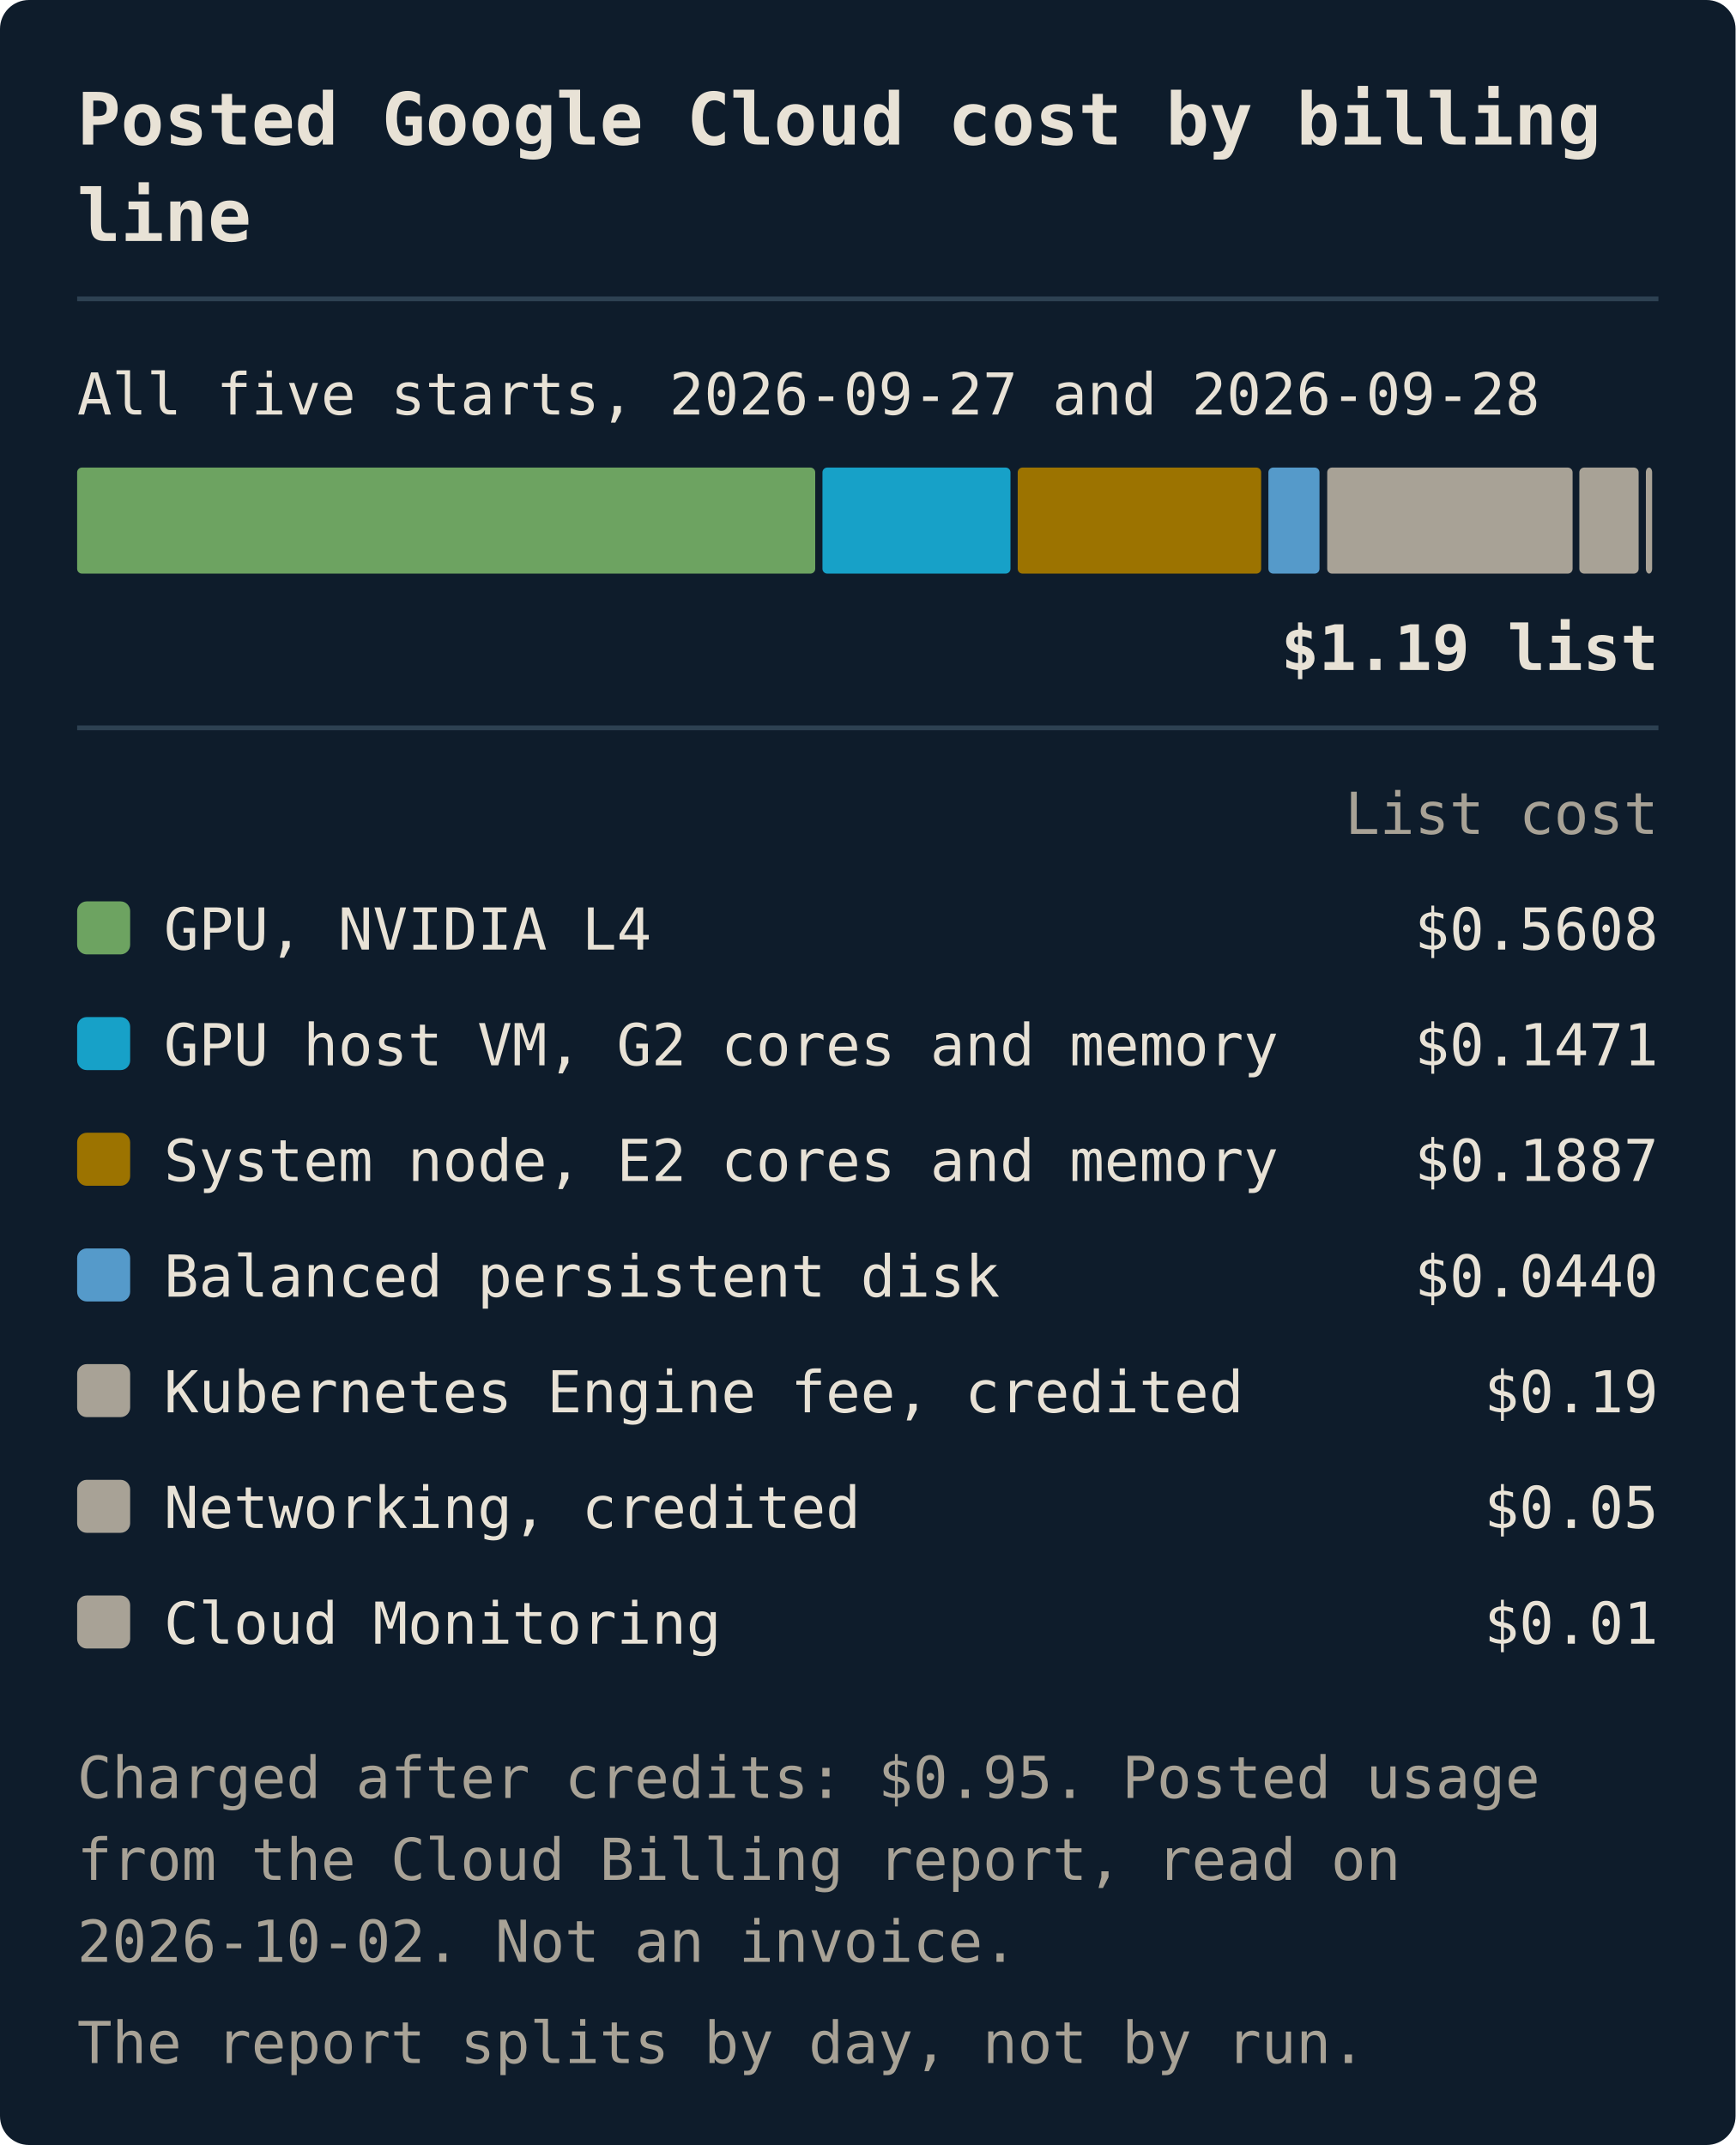
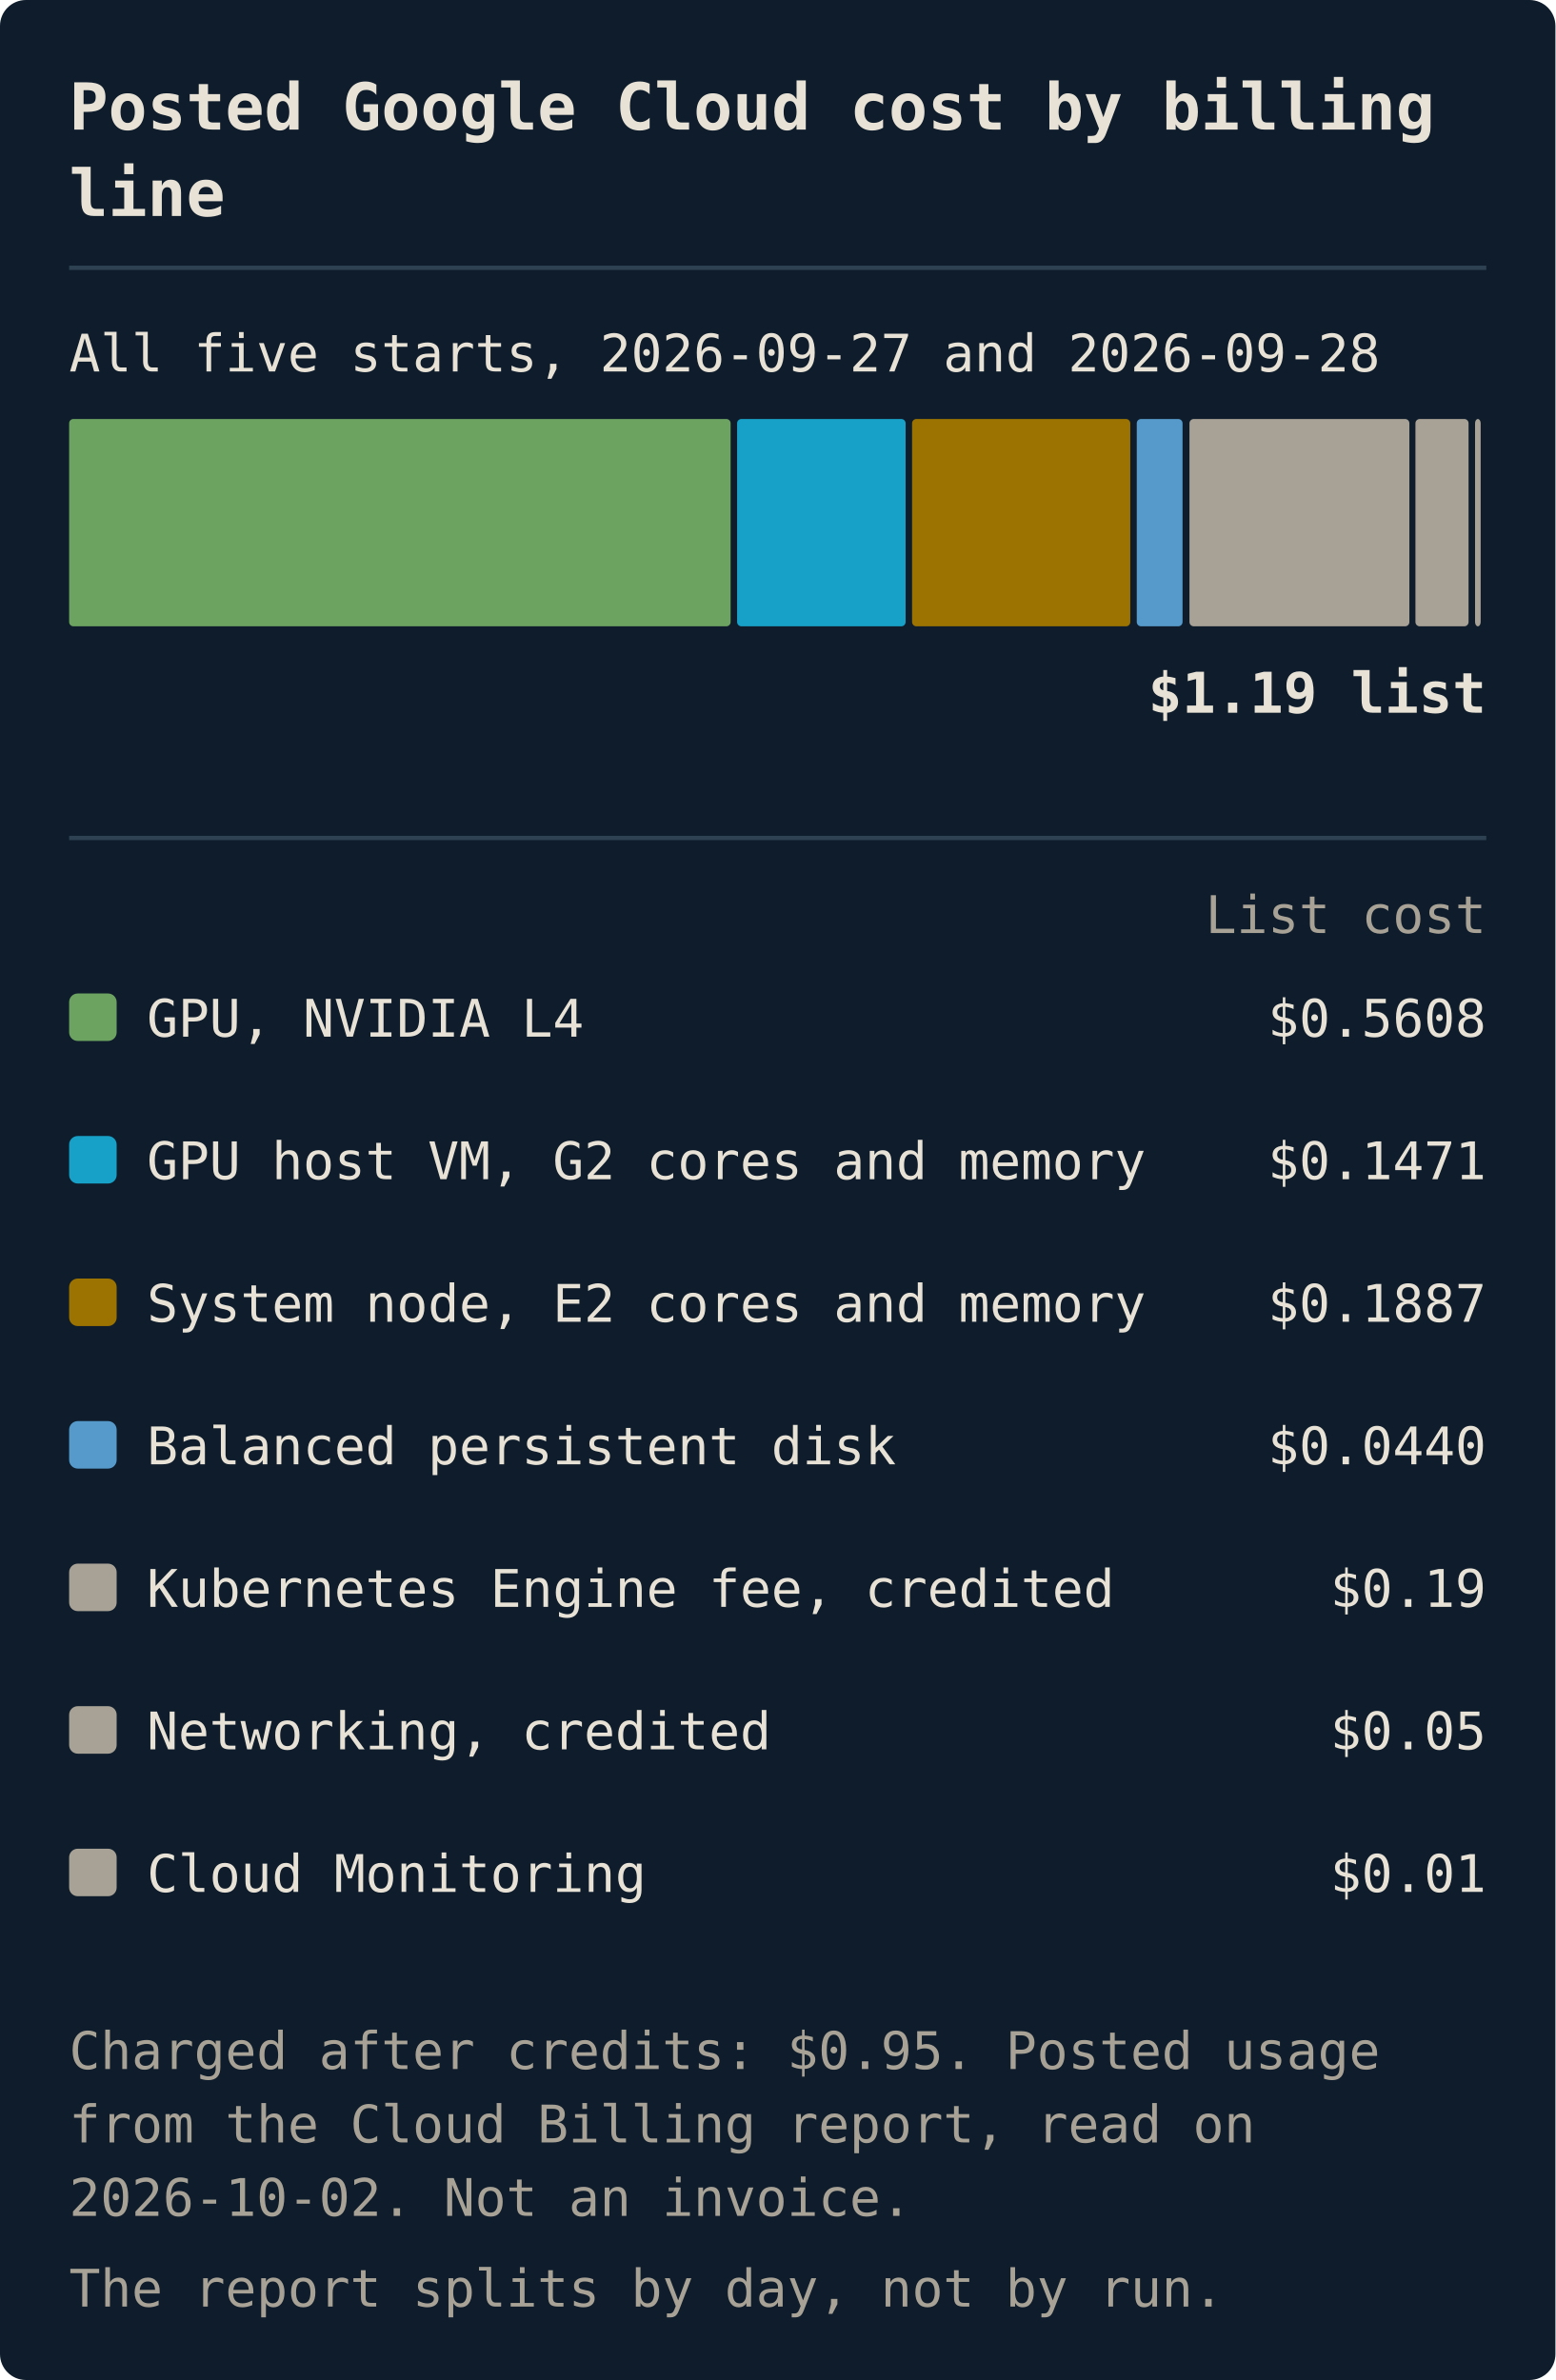
- <svg xmlns="http://www.w3.org/2000/svg" viewBox="0 0 360 445" role="img" font-family="ui-monospace, &quot;SFMono-Regular&quot;, &quot;SF Mono&quot;, Menlo, Consolas, monospace">
-   <rect width="360" height="445" rx="6" fill="#0E1C2B" />
+ <svg xmlns="http://www.w3.org/2000/svg" viewBox="0 0 360 551" role="img" font-family="ui-monospace, &quot;SFMono-Regular&quot;, &quot;SF Mono&quot;, Menlo, Consolas, monospace">
+   <rect width="360" height="551" rx="6" fill="#0E1C2B" />
  <text x="16" y="30" font-size="15" fill="#E8E2D6" font-weight="600">Posted Google Cloud cost by billing</text>
  <text x="16" y="50" font-size="15" fill="#E8E2D6" font-weight="600">line</text>
  <line x1="16" y1="62" x2="344" y2="62" stroke="#2D4152" />
  <text x="16" y="86" font-size="12" fill="#E8E2D6">All five starts, 2026-09-27 and 2026-09-28</text>
-   <rect x="16.0" y="97" width="153.1" height="22" rx="1" fill="#6DA361" />
-   <rect x="170.6" y="97" width="39.0" height="22" rx="1" fill="#17A1C8" />
-   <rect x="211.1" y="97" width="50.5" height="22" rx="1" fill="#9C7300" />
-   <rect x="263.1" y="97" width="10.6" height="22" rx="1" fill="#559ACA" />
-   <rect x="275.3" y="97" width="50.9" height="22" rx="1" fill="#A8A296" />
-   <rect x="327.6" y="97" width="12.3" height="22" rx="1" fill="#A8A296" />
-   <rect x="341.4" y="97" width="1.3" height="22" rx="1" fill="#A8A296" />
-   <text x="344" y="139" font-size="13" fill="#E8E2D6" text-anchor="end" font-weight="600">$1.19 list</text>
-   <line x1="16" y1="151" x2="344" y2="151" stroke="#2D4152" />
-   <text x="344" y="173" font-size="12" fill="#A8A296" text-anchor="end">List cost</text>
-   <rect x="16.0" y="187" width="11.0" height="11" rx="2" fill="#6DA361" />
-   <text x="34" y="197" font-size="12" fill="#E8E2D6">GPU, NVIDIA L4</text>
-   <text x="344" y="197" font-size="12" fill="#E8E2D6" text-anchor="end">$0.5608</text>
-   <rect x="16.0" y="211" width="11.0" height="11" rx="2" fill="#17A1C8" />
-   <text x="34" y="221" font-size="12" fill="#E8E2D6">GPU host VM, G2 cores and memory</text>
-   <text x="344" y="221" font-size="12" fill="#E8E2D6" text-anchor="end">$0.1471</text>
-   <rect x="16.0" y="235" width="11.0" height="11" rx="2" fill="#9C7300" />
-   <text x="34" y="245" font-size="12" fill="#E8E2D6">System node, E2 cores and memory</text>
-   <text x="344" y="245" font-size="12" fill="#E8E2D6" text-anchor="end">$0.1887</text>
-   <rect x="16.0" y="259" width="11.0" height="11" rx="2" fill="#559ACA" />
-   <text x="34" y="269" font-size="12" fill="#E8E2D6">Balanced persistent disk</text>
-   <text x="344" y="269" font-size="12" fill="#E8E2D6" text-anchor="end">$0.0440</text>
-   <rect x="16.0" y="283" width="11.0" height="11" rx="2" fill="#A8A296" />
-   <text x="34" y="293" font-size="12" fill="#E8E2D6">Kubernetes Engine fee, credited</text>
-   <text x="344" y="293" font-size="12" fill="#E8E2D6" text-anchor="end">$0.19</text>
-   <rect x="16.0" y="307" width="11.0" height="11" rx="2" fill="#A8A296" />
-   <text x="34" y="317" font-size="12" fill="#E8E2D6">Networking, credited</text>
-   <text x="344" y="317" font-size="12" fill="#E8E2D6" text-anchor="end">$0.05</text>
-   <rect x="16.0" y="331" width="11.0" height="11" rx="2" fill="#A8A296" />
-   <text x="34" y="341" font-size="12" fill="#E8E2D6">Cloud Monitoring</text>
-   <text x="344" y="341" font-size="12" fill="#E8E2D6" text-anchor="end">$0.01</text>
-   <text x="16" y="373" font-size="12" fill="#A8A296">Charged after credits: $0.95. Posted usage</text>
-   <text x="16" y="390" font-size="12" fill="#A8A296">from the Cloud Billing report, read on</text>
-   <text x="16" y="407" font-size="12" fill="#A8A296">2026-10-02. Not an invoice.</text>
-   <text x="16" y="428" font-size="12" fill="#A8A296">The report splits by day, not by run.</text>
+   <rect x="16.0" y="97" width="153.1" height="48" rx="1" fill="#6DA361" />
+   <rect x="170.6" y="97" width="39.0" height="48" rx="1" fill="#17A1C8" />
+   <rect x="211.1" y="97" width="50.5" height="48" rx="1" fill="#9C7300" />
+   <rect x="263.1" y="97" width="10.6" height="48" rx="1" fill="#559ACA" />
+   <rect x="275.3" y="97" width="50.9" height="48" rx="1" fill="#A8A296" />
+   <rect x="327.6" y="97" width="12.3" height="48" rx="1" fill="#A8A296" />
+   <rect x="341.4" y="97" width="1.3" height="48" rx="1" fill="#A8A296" />
+   <text x="344" y="165" font-size="13" fill="#E8E2D6" text-anchor="end" font-weight="600">$1.19 list</text>
+   <line x1="16" y1="194" x2="344" y2="194" stroke="#2D4152" />
+   <text x="344" y="216" font-size="12" fill="#A8A296" text-anchor="end">List cost</text>
+   <rect x="16.0" y="230" width="11.0" height="11" rx="2" fill="#6DA361" />
+   <text x="34" y="240" font-size="12" fill="#E8E2D6">GPU, NVIDIA L4</text>
+   <text x="344" y="240" font-size="12" fill="#E8E2D6" text-anchor="end">$0.5608</text>
+   <rect x="16.0" y="263" width="11.0" height="11" rx="2" fill="#17A1C8" />
+   <text x="34" y="273" font-size="12" fill="#E8E2D6">GPU host VM, G2 cores and memory</text>
+   <text x="344" y="273" font-size="12" fill="#E8E2D6" text-anchor="end">$0.1471</text>
+   <rect x="16.0" y="296" width="11.0" height="11" rx="2" fill="#9C7300" />
+   <text x="34" y="306" font-size="12" fill="#E8E2D6">System node, E2 cores and memory</text>
+   <text x="344" y="306" font-size="12" fill="#E8E2D6" text-anchor="end">$0.1887</text>
+   <rect x="16.0" y="329" width="11.0" height="11" rx="2" fill="#559ACA" />
+   <text x="34" y="339" font-size="12" fill="#E8E2D6">Balanced persistent disk</text>
+   <text x="344" y="339" font-size="12" fill="#E8E2D6" text-anchor="end">$0.0440</text>
+   <rect x="16.0" y="362" width="11.0" height="11" rx="2" fill="#A8A296" />
+   <text x="34" y="372" font-size="12" fill="#E8E2D6">Kubernetes Engine fee, credited</text>
+   <text x="344" y="372" font-size="12" fill="#E8E2D6" text-anchor="end">$0.19</text>
+   <rect x="16.0" y="395" width="11.0" height="11" rx="2" fill="#A8A296" />
+   <text x="34" y="405" font-size="12" fill="#E8E2D6">Networking, credited</text>
+   <text x="344" y="405" font-size="12" fill="#E8E2D6" text-anchor="end">$0.05</text>
+   <rect x="16.0" y="428" width="11.0" height="11" rx="2" fill="#A8A296" />
+   <text x="34" y="438" font-size="12" fill="#E8E2D6">Cloud Monitoring</text>
+   <text x="344" y="438" font-size="12" fill="#E8E2D6" text-anchor="end">$0.01</text>
+   <text x="16" y="479" font-size="12" fill="#A8A296">Charged after credits: $0.95. Posted usage</text>
+   <text x="16" y="496" font-size="12" fill="#A8A296">from the Cloud Billing report, read on</text>
+   <text x="16" y="513" font-size="12" fill="#A8A296">2026-10-02. Not an invoice.</text>
+   <text x="16" y="534" font-size="12" fill="#A8A296">The report splits by day, not by run.</text>
</svg>
